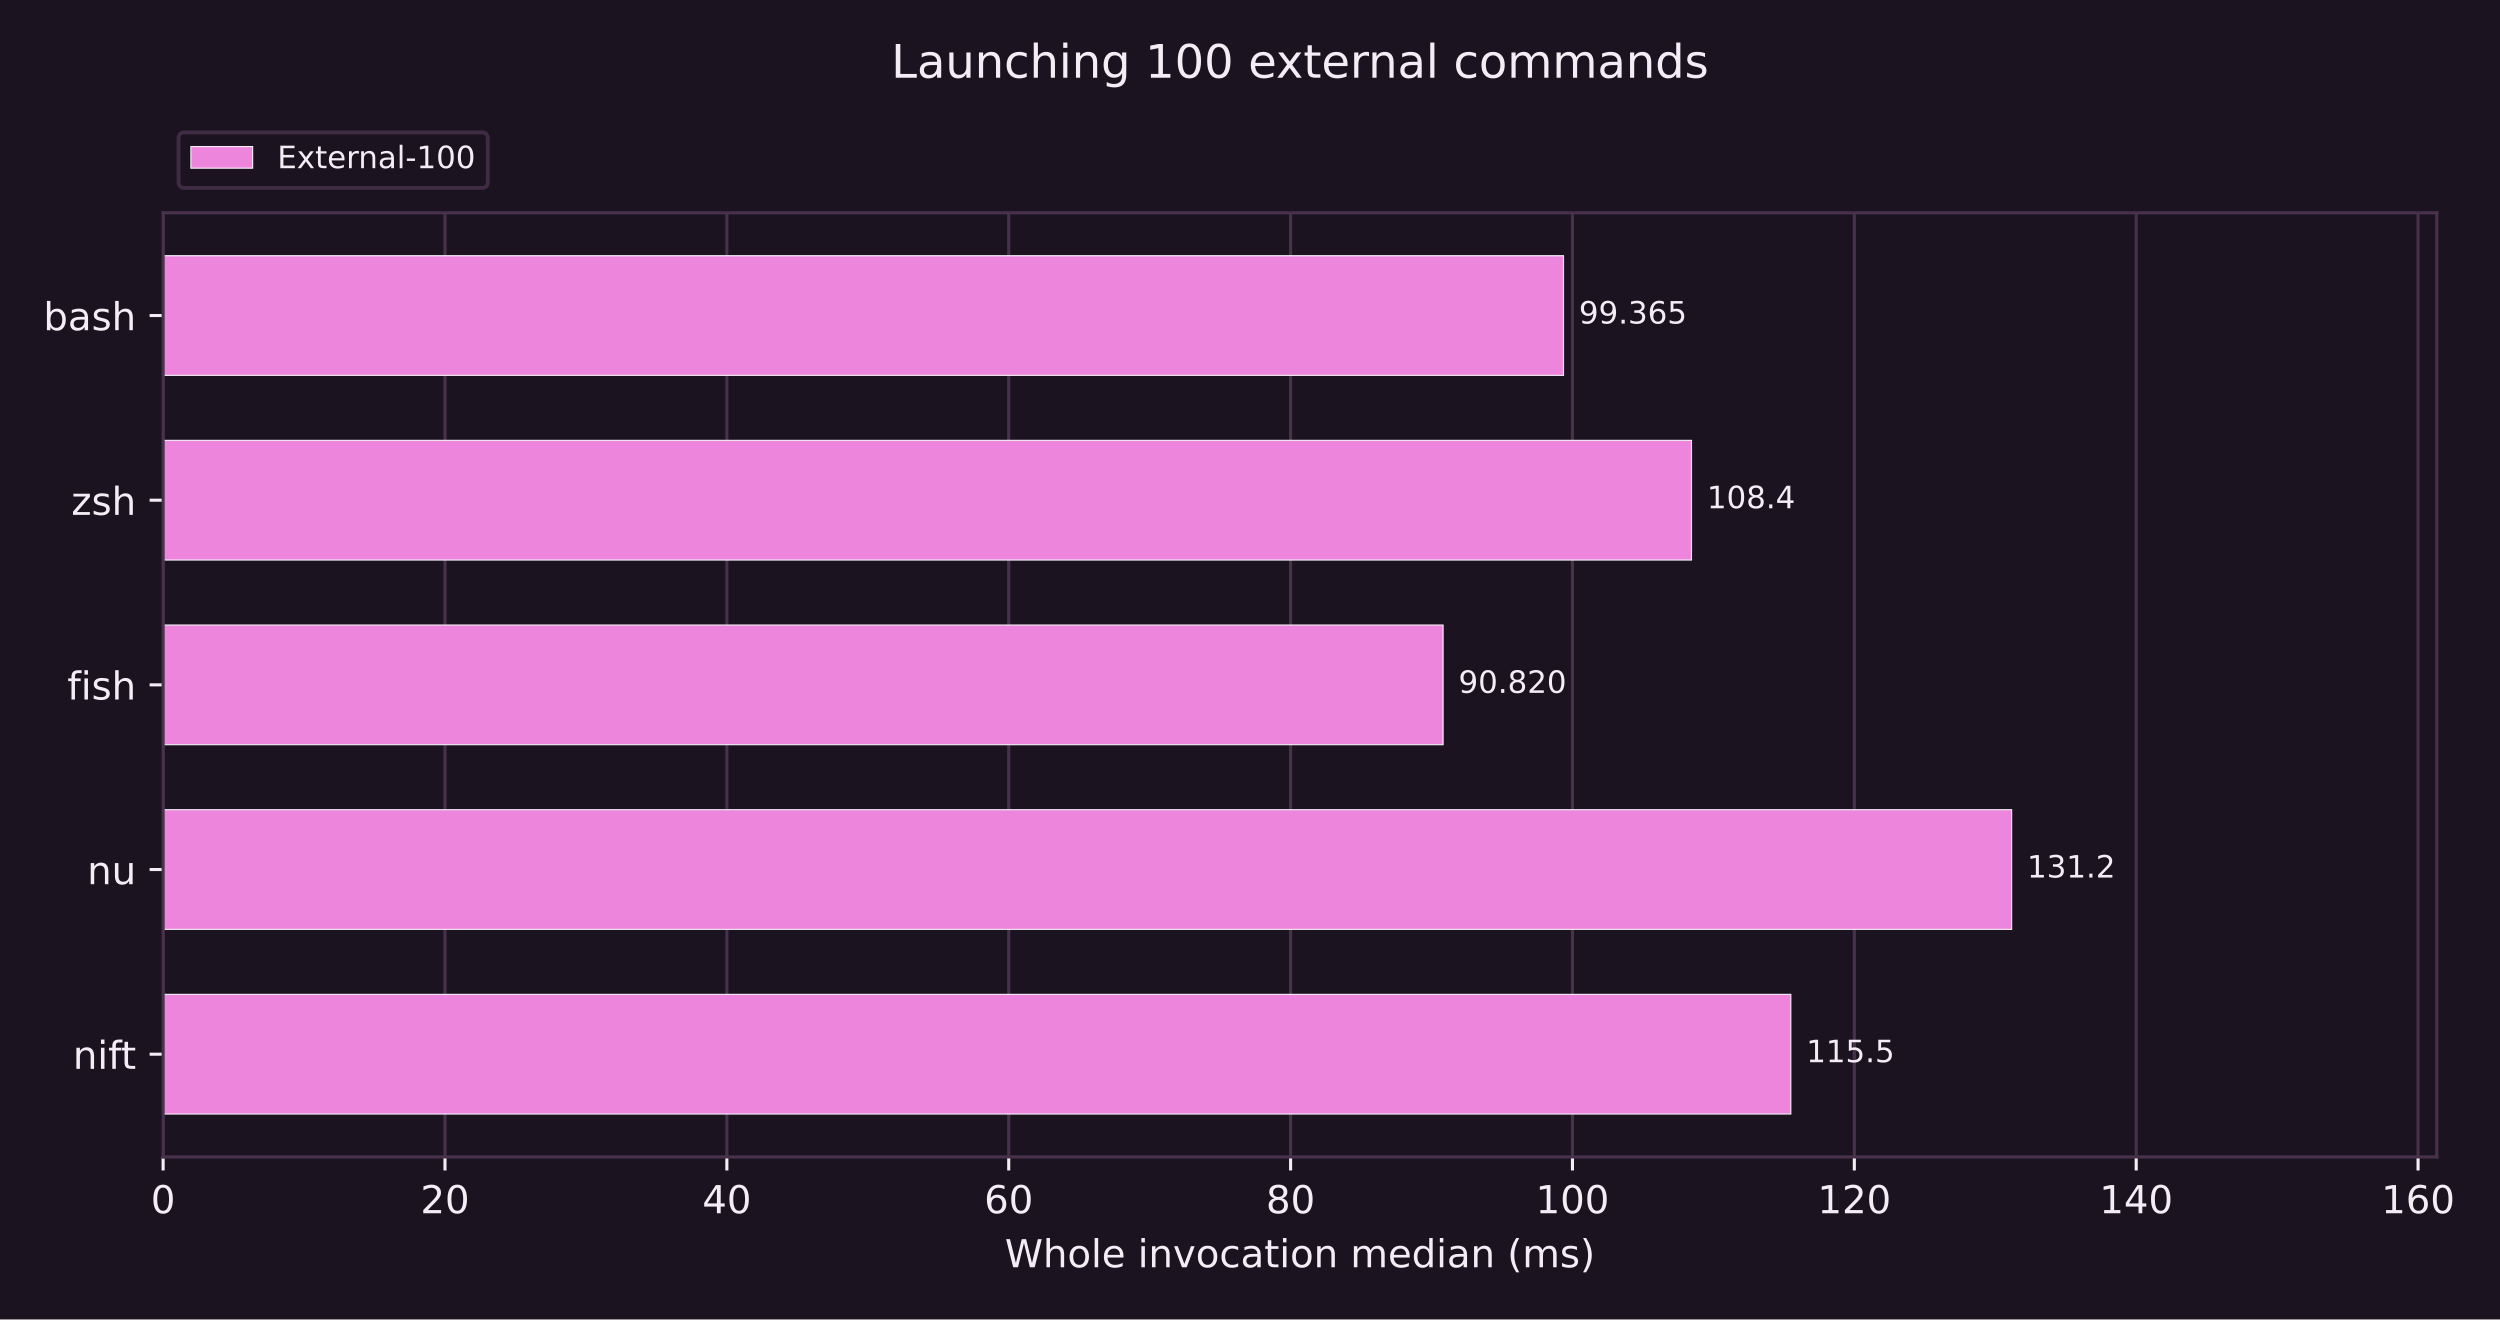
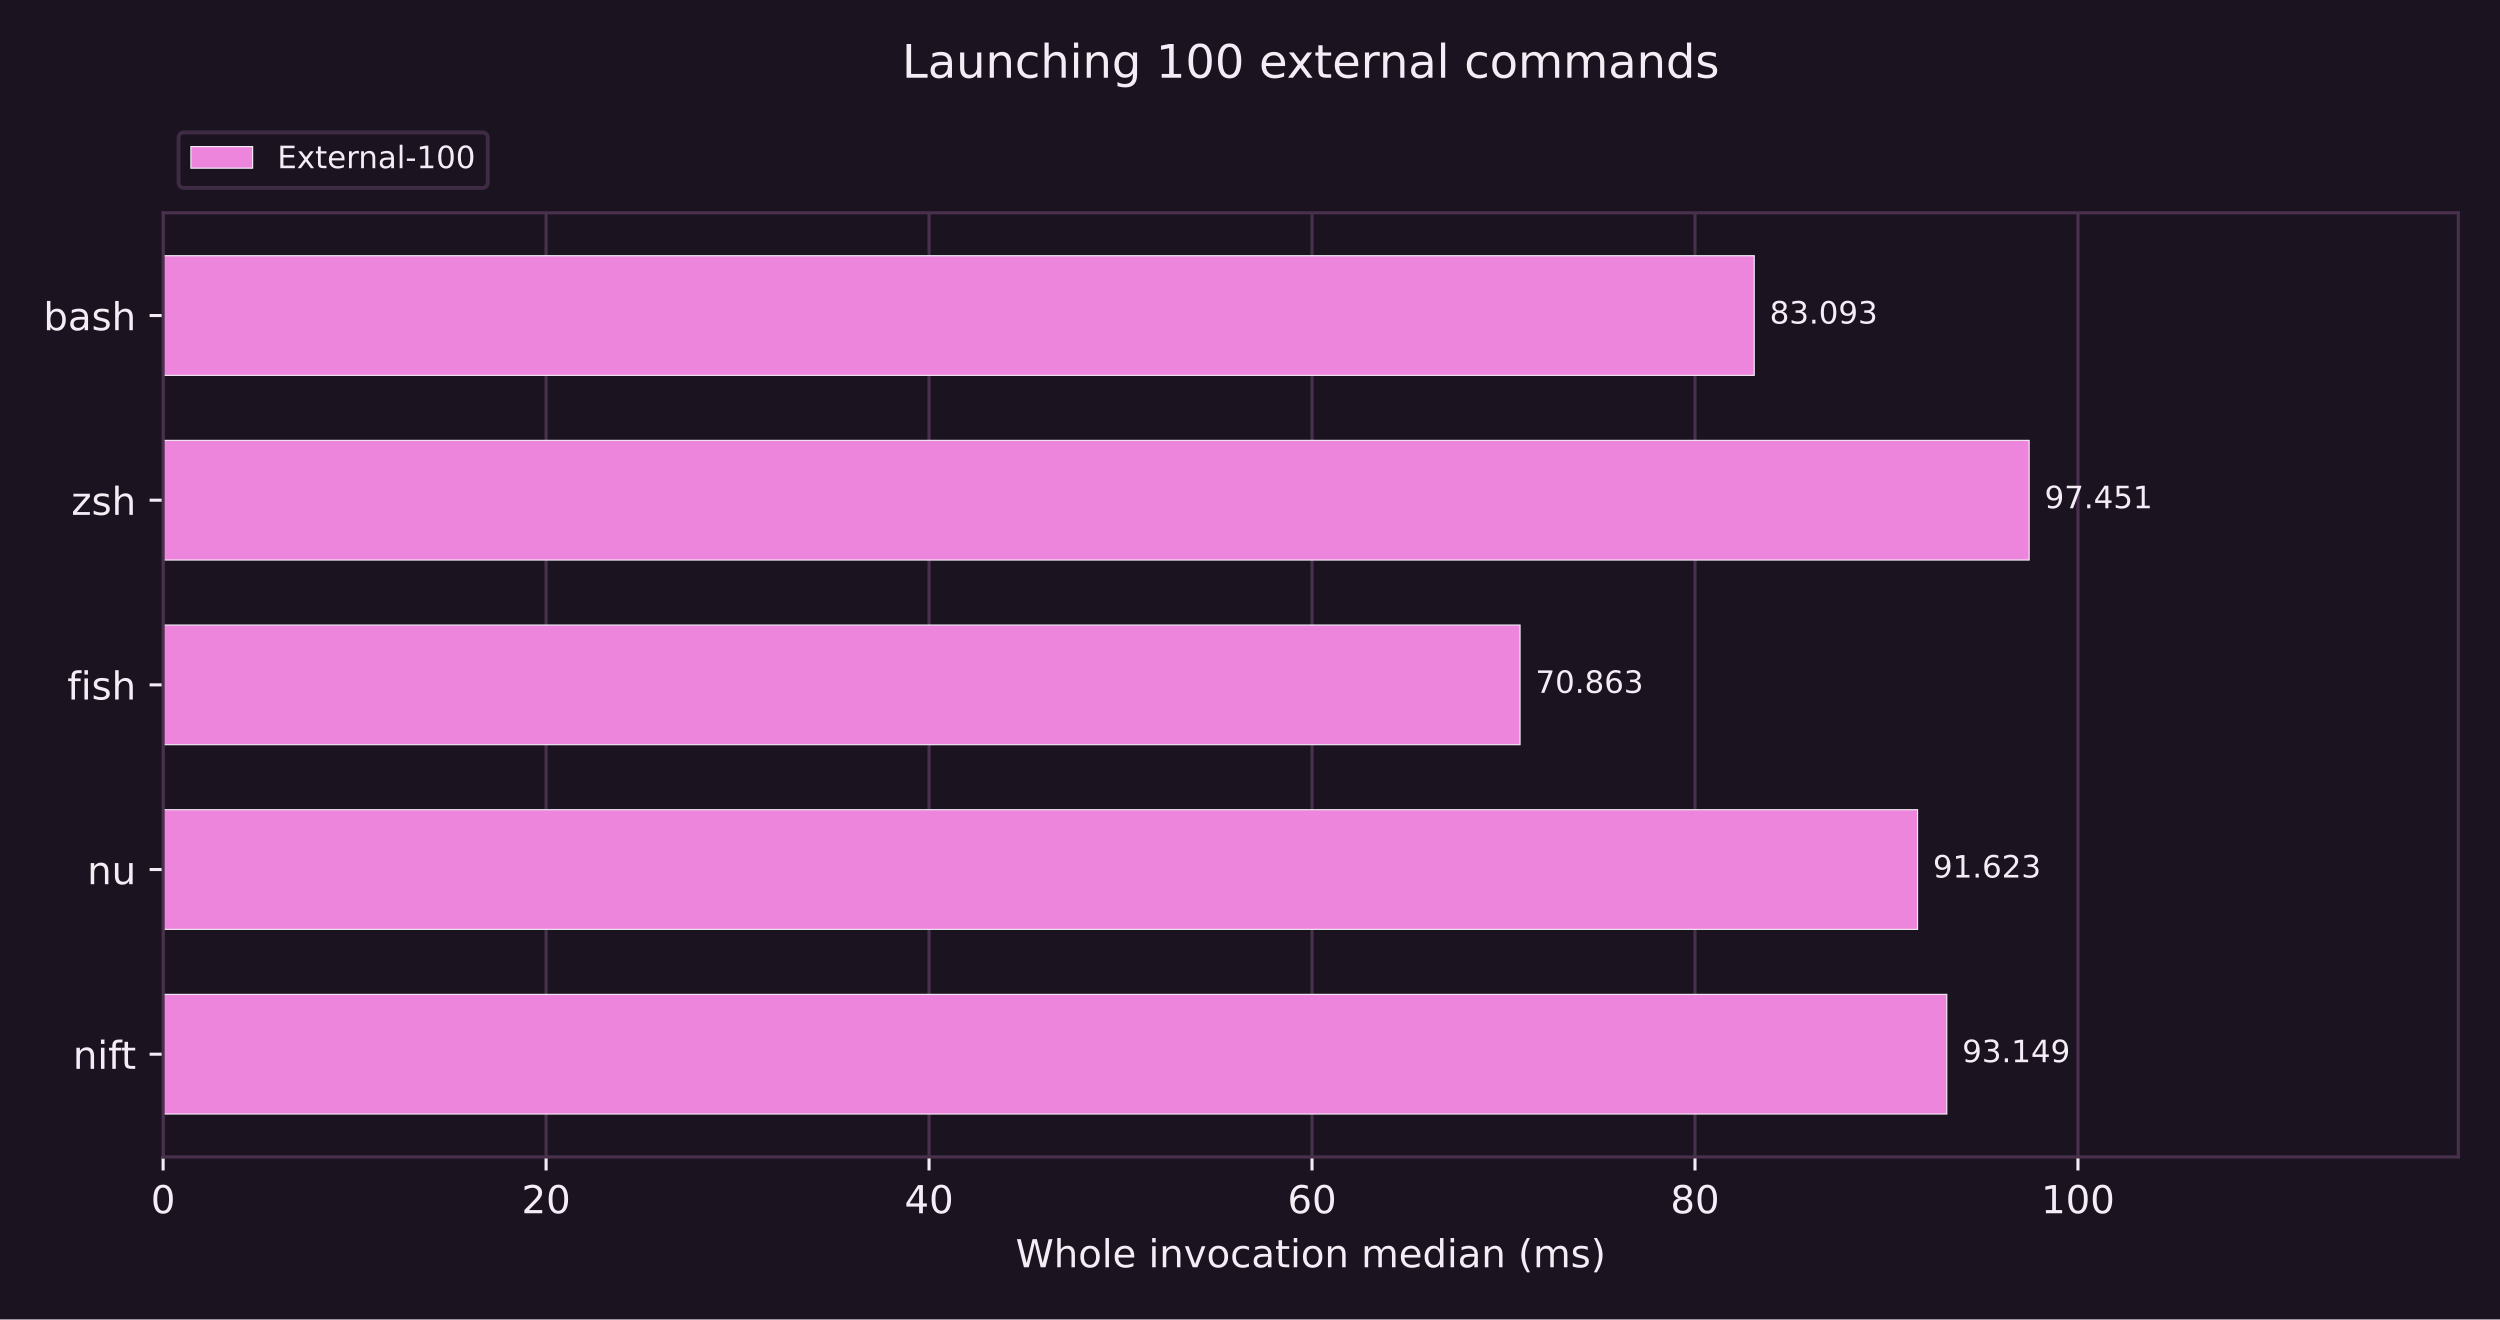
<svg xmlns="http://www.w3.org/2000/svg" xmlns:xlink="http://www.w3.org/1999/xlink" width="648pt" height="342pt" viewBox="0 0 648 342" version="1.1">
  <defs>
    <style type="text/css">*{stroke-linejoin: round; stroke-linecap: butt}</style>
  </defs>
  <g id="figure_1">
    <g id="patch_1">
      <path d="M 0 342  L 648 342  L 648 0  L 0 0  z " style="fill: #1b1420" />
    </g>
    <g id="axes_1">
      <g id="patch_2">
-         <path d="M 42.28 299.878  L 631.617 299.878  L 631.617 55.16  L 42.28 55.16  z " style="fill: #1b1420" />
+         <path d="M 42.28 299.878  L 637.2 299.878  L 637.2 55.16  L 42.28 55.16  z " style="fill: #1b1420" />
      </g>
      <g id="matplotlib.axis_1">
        <g id="xtick_1">
          <g id="line2d_1">
-             <path d="M 42.28 299.878  L 42.28 55.16  " clip-path="url(#p3906c9fce9)" style="fill: none; stroke: #49314d; stroke-width: 0.8; stroke-linecap: square" />
+             <path d="M 42.28 299.878  L 42.28 55.16  " clip-path="url(#p29268494ac)" style="fill: none; stroke: #49314d; stroke-width: 0.8; stroke-linecap: square" />
          </g>
          <g id="line2d_2">
            <defs>
              <path id="m17a246e4b5" d="M 0 0  L 0 3.5  " style="stroke: #f4edf6; stroke-width: 0.8" />
            </defs>
            <g>
              <use xlink:href="#m17a246e4b5" x="42.28" y="299.878" style="fill: #f4edf6; stroke: #f4edf6; stroke-width: 0.8" />
            </g>
          </g>
          <g id="text_1">
            <text style="font-size: 10px; font-family: 'DejaVu Sans'; text-anchor: middle; fill: #f4edf6" x="42.28" y="314.475" transform="rotate(-0 42.28 314.4753)">0</text>
          </g>
        </g>
        <g id="xtick_2">
          <g id="line2d_3">
-             <path d="M 115.34 299.878  L 115.34 55.16  " clip-path="url(#p3906c9fce9)" style="fill: none; stroke: #49314d; stroke-width: 0.8; stroke-linecap: square" />
+             <path d="M 141.546 299.878  L 141.546 55.16  " clip-path="url(#p29268494ac)" style="fill: none; stroke: #49314d; stroke-width: 0.8; stroke-linecap: square" />
          </g>
          <g id="line2d_4">
            <g>
-               <use xlink:href="#m17a246e4b5" x="115.34" y="299.878" style="fill: #f4edf6; stroke: #f4edf6; stroke-width: 0.8" />
+               <use xlink:href="#m17a246e4b5" x="141.546" y="299.878" style="fill: #f4edf6; stroke: #f4edf6; stroke-width: 0.8" />
            </g>
          </g>
          <g id="text_2">
-             <text style="font-size: 10px; font-family: 'DejaVu Sans'; text-anchor: middle; fill: #f4edf6" x="115.34" y="314.475" transform="rotate(-0 115.3403 314.4753)">20</text>
+             <text style="font-size: 10px; font-family: 'DejaVu Sans'; text-anchor: middle; fill: #f4edf6" x="141.546" y="314.475" transform="rotate(-0 141.5457 314.4753)">20</text>
          </g>
        </g>
        <g id="xtick_3">
          <g id="line2d_5">
-             <path d="M 188.401 299.878  L 188.401 55.16  " clip-path="url(#p3906c9fce9)" style="fill: none; stroke: #49314d; stroke-width: 0.8; stroke-linecap: square" />
+             <path d="M 240.811 299.878  L 240.811 55.16  " clip-path="url(#p29268494ac)" style="fill: none; stroke: #49314d; stroke-width: 0.8; stroke-linecap: square" />
          </g>
          <g id="line2d_6">
            <g>
-               <use xlink:href="#m17a246e4b5" x="188.401" y="299.878" style="fill: #f4edf6; stroke: #f4edf6; stroke-width: 0.8" />
+               <use xlink:href="#m17a246e4b5" x="240.811" y="299.878" style="fill: #f4edf6; stroke: #f4edf6; stroke-width: 0.8" />
            </g>
          </g>
          <g id="text_3">
-             <text style="font-size: 10px; font-family: 'DejaVu Sans'; text-anchor: middle; fill: #f4edf6" x="188.401" y="314.475" transform="rotate(-0 188.4005 314.4753)">40</text>
+             <text style="font-size: 10px; font-family: 'DejaVu Sans'; text-anchor: middle; fill: #f4edf6" x="240.811" y="314.475" transform="rotate(-0 240.8114 314.4753)">40</text>
          </g>
        </g>
        <g id="xtick_4">
          <g id="line2d_7">
-             <path d="M 261.461 299.878  L 261.461 55.16  " clip-path="url(#p3906c9fce9)" style="fill: none; stroke: #49314d; stroke-width: 0.8; stroke-linecap: square" />
+             <path d="M 340.077 299.878  L 340.077 55.16  " clip-path="url(#p29268494ac)" style="fill: none; stroke: #49314d; stroke-width: 0.8; stroke-linecap: square" />
          </g>
          <g id="line2d_8">
            <g>
-               <use xlink:href="#m17a246e4b5" x="261.461" y="299.878" style="fill: #f4edf6; stroke: #f4edf6; stroke-width: 0.8" />
+               <use xlink:href="#m17a246e4b5" x="340.077" y="299.878" style="fill: #f4edf6; stroke: #f4edf6; stroke-width: 0.8" />
            </g>
          </g>
          <g id="text_4">
-             <text style="font-size: 10px; font-family: 'DejaVu Sans'; text-anchor: middle; fill: #f4edf6" x="261.461" y="314.475" transform="rotate(-0 261.4608 314.4753)">60</text>
+             <text style="font-size: 10px; font-family: 'DejaVu Sans'; text-anchor: middle; fill: #f4edf6" x="340.077" y="314.475" transform="rotate(-0 340.0771 314.4753)">60</text>
          </g>
        </g>
        <g id="xtick_5">
          <g id="line2d_9">
-             <path d="M 334.521 299.878  L 334.521 55.16  " clip-path="url(#p3906c9fce9)" style="fill: none; stroke: #49314d; stroke-width: 0.8; stroke-linecap: square" />
+             <path d="M 439.343 299.878  L 439.343 55.16  " clip-path="url(#p29268494ac)" style="fill: none; stroke: #49314d; stroke-width: 0.8; stroke-linecap: square" />
          </g>
          <g id="line2d_10">
            <g>
-               <use xlink:href="#m17a246e4b5" x="334.521" y="299.878" style="fill: #f4edf6; stroke: #f4edf6; stroke-width: 0.8" />
+               <use xlink:href="#m17a246e4b5" x="439.343" y="299.878" style="fill: #f4edf6; stroke: #f4edf6; stroke-width: 0.8" />
            </g>
          </g>
          <g id="text_5">
-             <text style="font-size: 10px; font-family: 'DejaVu Sans'; text-anchor: middle; fill: #f4edf6" x="334.521" y="314.475" transform="rotate(-0 334.5211 314.4753)">80</text>
+             <text style="font-size: 10px; font-family: 'DejaVu Sans'; text-anchor: middle; fill: #f4edf6" x="439.343" y="314.475" transform="rotate(-0 439.3428 314.4753)">80</text>
          </g>
        </g>
        <g id="xtick_6">
          <g id="line2d_11">
-             <path d="M 407.581 299.878  L 407.581 55.16  " clip-path="url(#p3906c9fce9)" style="fill: none; stroke: #49314d; stroke-width: 0.8; stroke-linecap: square" />
+             <path d="M 538.608 299.878  L 538.608 55.16  " clip-path="url(#p29268494ac)" style="fill: none; stroke: #49314d; stroke-width: 0.8; stroke-linecap: square" />
          </g>
          <g id="line2d_12">
            <g>
-               <use xlink:href="#m17a246e4b5" x="407.581" y="299.878" style="fill: #f4edf6; stroke: #f4edf6; stroke-width: 0.8" />
+               <use xlink:href="#m17a246e4b5" x="538.608" y="299.878" style="fill: #f4edf6; stroke: #f4edf6; stroke-width: 0.8" />
            </g>
          </g>
          <g id="text_6">
-             <text style="font-size: 10px; font-family: 'DejaVu Sans'; text-anchor: middle; fill: #f4edf6" x="407.581" y="314.475" transform="rotate(-0 407.5813 314.4753)">100</text>
-           </g>
-         </g>
-         <g id="xtick_7">
-           <g id="line2d_13">
-             <path d="M 480.642 299.878  L 480.642 55.16  " clip-path="url(#p3906c9fce9)" style="fill: none; stroke: #49314d; stroke-width: 0.8; stroke-linecap: square" />
-           </g>
-           <g id="line2d_14">
-             <g>
-               <use xlink:href="#m17a246e4b5" x="480.642" y="299.878" style="fill: #f4edf6; stroke: #f4edf6; stroke-width: 0.8" />
-             </g>
-           </g>
-           <g id="text_7">
-             <text style="font-size: 10px; font-family: 'DejaVu Sans'; text-anchor: middle; fill: #f4edf6" x="480.642" y="314.475" transform="rotate(-0 480.6416 314.4753)">120</text>
-           </g>
-         </g>
-         <g id="xtick_8">
-           <g id="line2d_15">
-             <path d="M 553.702 299.878  L 553.702 55.16  " clip-path="url(#p3906c9fce9)" style="fill: none; stroke: #49314d; stroke-width: 0.8; stroke-linecap: square" />
-           </g>
-           <g id="line2d_16">
-             <g>
-               <use xlink:href="#m17a246e4b5" x="553.702" y="299.878" style="fill: #f4edf6; stroke: #f4edf6; stroke-width: 0.8" />
-             </g>
-           </g>
-           <g id="text_8">
-             <text style="font-size: 10px; font-family: 'DejaVu Sans'; text-anchor: middle; fill: #f4edf6" x="553.702" y="314.475" transform="rotate(-0 553.7018 314.4753)">140</text>
-           </g>
-         </g>
-         <g id="xtick_9">
-           <g id="line2d_17">
-             <path d="M 626.762 299.878  L 626.762 55.16  " clip-path="url(#p3906c9fce9)" style="fill: none; stroke: #49314d; stroke-width: 0.8; stroke-linecap: square" />
-           </g>
-           <g id="line2d_18">
-             <g>
-               <use xlink:href="#m17a246e4b5" x="626.762" y="299.878" style="fill: #f4edf6; stroke: #f4edf6; stroke-width: 0.8" />
-             </g>
-           </g>
-           <g id="text_9">
-             <text style="font-size: 10px; font-family: 'DejaVu Sans'; text-anchor: middle; fill: #f4edf6" x="626.762" y="314.475" transform="rotate(-0 626.7621 314.4753)">160</text>
-           </g>
-         </g>
-         <g id="text_10">
-           <text style="font-size: 10px; font-family: 'DejaVu Sans'; text-anchor: middle; fill: #f4edf6" x="336.949" y="328.476" transform="rotate(-0 336.9487 328.4761)">Whole invocation median (ms)</text>
+             <text style="font-size: 10px; font-family: 'DejaVu Sans'; text-anchor: middle; fill: #f4edf6" x="538.608" y="314.475" transform="rotate(-0 538.6085 314.4753)">100</text>
+           </g>
+         </g>
+         <g id="text_7">
+           <text style="font-size: 10px; font-family: 'DejaVu Sans'; text-anchor: middle; fill: #f4edf6" x="339.74" y="328.476" transform="rotate(-0 339.74 328.4761)">Whole invocation median (ms)</text>
        </g>
      </g>
      <g id="matplotlib.axis_2">
        <g id="ytick_1">
-           <g id="line2d_19">
+           <g id="line2d_13">
            <defs>
              <path id="m6226300c67" d="M 0 0  L -3.5 0  " style="stroke: #f4edf6; stroke-width: 0.8" />
            </defs>
            <g>
              <use xlink:href="#m6226300c67" x="42.28" y="81.791" style="fill: #f4edf6; stroke: #f4edf6; stroke-width: 0.8" />
            </g>
          </g>
+           <g id="text_8">
+             <text style="font-size: 10px; font-family: 'DejaVu Sans'; text-anchor: end; fill: #f4edf6" x="35.28" y="85.591" transform="rotate(-0 35.28 85.5906)">bash</text>
+           </g>
+         </g>
+         <g id="ytick_2">
+           <g id="line2d_14">
+             <g>
+               <use xlink:href="#m6226300c67" x="42.28" y="129.655" style="fill: #f4edf6; stroke: #f4edf6; stroke-width: 0.8" />
+             </g>
+           </g>
+           <g id="text_9">
+             <text style="font-size: 10px; font-family: 'DejaVu Sans'; text-anchor: end; fill: #f4edf6" x="35.28" y="133.454" transform="rotate(-0 35.28 133.4543)">zsh</text>
+           </g>
+         </g>
+         <g id="ytick_3">
+           <g id="line2d_15">
+             <g>
+               <use xlink:href="#m6226300c67" x="42.28" y="177.519" style="fill: #f4edf6; stroke: #f4edf6; stroke-width: 0.8" />
+             </g>
+           </g>
+           <g id="text_10">
+             <text style="font-size: 10px; font-family: 'DejaVu Sans'; text-anchor: end; fill: #f4edf6" x="35.28" y="181.318" transform="rotate(-0 35.28 181.318)">fish</text>
+           </g>
+         </g>
+         <g id="ytick_4">
+           <g id="line2d_16">
+             <g>
+               <use xlink:href="#m6226300c67" x="42.28" y="225.383" style="fill: #f4edf6; stroke: #f4edf6; stroke-width: 0.8" />
+             </g>
+           </g>
          <g id="text_11">
-             <text style="font-size: 10px; font-family: 'DejaVu Sans'; text-anchor: end; fill: #f4edf6" x="35.28" y="85.591" transform="rotate(-0 35.28 85.5906)">bash</text>
-           </g>
-         </g>
-         <g id="ytick_2">
-           <g id="line2d_20">
-             <g>
-               <use xlink:href="#m6226300c67" x="42.28" y="129.655" style="fill: #f4edf6; stroke: #f4edf6; stroke-width: 0.8" />
+             <text style="font-size: 10px; font-family: 'DejaVu Sans'; text-anchor: end; fill: #f4edf6" x="35.28" y="229.181" transform="rotate(-0 35.28 229.1814)">nu</text>
+           </g>
+         </g>
+         <g id="ytick_5">
+           <g id="line2d_17">
+             <g>
+               <use xlink:href="#m6226300c67" x="42.28" y="273.246" style="fill: #f4edf6; stroke: #f4edf6; stroke-width: 0.8" />
            </g>
          </g>
          <g id="text_12">
-             <text style="font-size: 10px; font-family: 'DejaVu Sans'; text-anchor: end; fill: #f4edf6" x="35.28" y="133.454" transform="rotate(-0 35.28 133.4543)">zsh</text>
-           </g>
-         </g>
-         <g id="ytick_3">
-           <g id="line2d_21">
-             <g>
-               <use xlink:href="#m6226300c67" x="42.28" y="177.519" style="fill: #f4edf6; stroke: #f4edf6; stroke-width: 0.8" />
-             </g>
-           </g>
-           <g id="text_13">
-             <text style="font-size: 10px; font-family: 'DejaVu Sans'; text-anchor: end; fill: #f4edf6" x="35.28" y="181.318" transform="rotate(-0 35.28 181.318)">fish</text>
-           </g>
-         </g>
-         <g id="ytick_4">
-           <g id="line2d_22">
-             <g>
-               <use xlink:href="#m6226300c67" x="42.28" y="225.383" style="fill: #f4edf6; stroke: #f4edf6; stroke-width: 0.8" />
-             </g>
-           </g>
-           <g id="text_14">
-             <text style="font-size: 10px; font-family: 'DejaVu Sans'; text-anchor: end; fill: #f4edf6" x="35.28" y="229.181" transform="rotate(-0 35.28 229.1814)">nu</text>
-           </g>
-         </g>
-         <g id="ytick_5">
-           <g id="line2d_23">
-             <g>
-               <use xlink:href="#m6226300c67" x="42.28" y="273.246" style="fill: #f4edf6; stroke: #f4edf6; stroke-width: 0.8" />
-             </g>
-           </g>
-           <g id="text_15">
            <text style="font-size: 10px; font-family: 'DejaVu Sans'; text-anchor: end; fill: #f4edf6" x="35.28" y="277.045" transform="rotate(-0 35.28 277.0455)">nift</text>
          </g>
        </g>
      </g>
      <g id="patch_3">
-         <path d="M 42.28 66.284  L 405.261 66.284  L 405.261 97.299  L 42.28 97.299  z " clip-path="url(#p3906c9fce9)" style="fill: #ed85dc; stroke: #f4edf6; stroke-width: 0.3; stroke-linejoin: miter" />
+         <path d="M 42.28 66.284  L 454.696 66.284  L 454.696 97.299  L 42.28 97.299  z " clip-path="url(#p29268494ac)" style="fill: #ed85dc; stroke: #f4edf6; stroke-width: 0.3; stroke-linejoin: miter" />
      </g>
      <g id="patch_4">
-         <path d="M 42.28 114.147  L 438.433 114.147  L 438.433 145.163  L 42.28 145.163  z " clip-path="url(#p3906c9fce9)" style="fill: #ed85dc; stroke: #f4edf6; stroke-width: 0.3; stroke-linejoin: miter" />
+         <path d="M 42.28 114.147  L 525.955 114.147  L 525.955 145.163  L 42.28 145.163  z " clip-path="url(#p29268494ac)" style="fill: #ed85dc; stroke: #f4edf6; stroke-width: 0.3; stroke-linejoin: miter" />
      </g>
      <g id="patch_5">
-         <path d="M 42.28 162.011  L 374.047 162.011  L 374.047 193.027  L 42.28 193.027  z " clip-path="url(#p3906c9fce9)" style="fill: #ed85dc; stroke: #f4edf6; stroke-width: 0.3; stroke-linejoin: miter" />
+         <path d="M 42.28 162.011  L 393.994 162.011  L 393.994 193.027  L 42.28 193.027  z " clip-path="url(#p29268494ac)" style="fill: #ed85dc; stroke: #f4edf6; stroke-width: 0.3; stroke-linejoin: miter" />
      </g>
      <g id="patch_6">
-         <path d="M 42.28 209.875  L 521.416 209.875  L 521.416 240.89  L 42.28 240.89  z " clip-path="url(#p3906c9fce9)" style="fill: #ed85dc; stroke: #f4edf6; stroke-width: 0.3; stroke-linejoin: miter" />
+         <path d="M 42.28 209.875  L 497.033 209.875  L 497.033 240.89  L 42.28 240.89  z " clip-path="url(#p29268494ac)" style="fill: #ed85dc; stroke: #f4edf6; stroke-width: 0.3; stroke-linejoin: miter" />
      </g>
      <g id="patch_7">
-         <path d="M 42.28 257.738  L 464.178 257.738  L 464.178 288.754  L 42.28 288.754  z " clip-path="url(#p3906c9fce9)" style="fill: #ed85dc; stroke: #f4edf6; stroke-width: 0.3; stroke-linejoin: miter" />
+         <path d="M 42.28 257.738  L 504.605 257.738  L 504.605 288.754  L 42.28 288.754  z " clip-path="url(#p29268494ac)" style="fill: #ed85dc; stroke: #f4edf6; stroke-width: 0.3; stroke-linejoin: miter" />
      </g>
      <g id="patch_8">
        <path d="M 42.28 299.878  L 42.28 55.16  " style="fill: none; stroke: #49314d; stroke-width: 0.8; stroke-linejoin: miter; stroke-linecap: square" />
      </g>
      <g id="patch_9">
-         <path d="M 631.617 299.878  L 631.617 55.16  " style="fill: none; stroke: #49314d; stroke-width: 0.8; stroke-linejoin: miter; stroke-linecap: square" />
+         <path d="M 637.2 299.878  L 637.2 55.16  " style="fill: none; stroke: #49314d; stroke-width: 0.8; stroke-linejoin: miter; stroke-linecap: square" />
      </g>
      <g id="patch_10">
-         <path d="M 42.28 299.878  L 631.617 299.878  " style="fill: none; stroke: #49314d; stroke-width: 0.8; stroke-linejoin: miter; stroke-linecap: square" />
+         <path d="M 42.28 299.878  L 637.2 299.878  " style="fill: none; stroke: #49314d; stroke-width: 0.8; stroke-linejoin: miter; stroke-linecap: square" />
      </g>
      <g id="patch_11">
-         <path d="M 42.28 55.16  L 631.617 55.16  " style="fill: none; stroke: #49314d; stroke-width: 0.8; stroke-linejoin: miter; stroke-linecap: square" />
+         <path d="M 42.28 55.16  L 637.2 55.16  " style="fill: none; stroke: #49314d; stroke-width: 0.8; stroke-linejoin: miter; stroke-linecap: square" />
+       </g>
+       <g id="text_13">
+         <text style="font-size: 8px; font-family: 'DejaVu Sans'; text-anchor: start; fill: #f4edf6" x="458.696" y="83.87" transform="rotate(-0 458.6964 83.8695)">83.093</text>
+       </g>
+       <g id="text_14">
+         <text style="font-size: 8px; font-family: 'DejaVu Sans'; text-anchor: start; fill: #f4edf6" x="529.955" y="131.733" transform="rotate(-0 529.9548 131.7332)">97.451</text>
+       </g>
+       <g id="text_15">
+         <text style="font-size: 8px; font-family: 'DejaVu Sans'; text-anchor: start; fill: #f4edf6" x="397.994" y="179.597" transform="rotate(-0 397.9938 179.597)">70.863</text>
      </g>
      <g id="text_16">
-         <text style="font-size: 8px; font-family: 'DejaVu Sans'; text-anchor: start; fill: #f4edf6" x="409.261" y="83.87" transform="rotate(-0 409.2614 83.8695)">99.365</text>
+         <text style="font-size: 8px; font-family: 'DejaVu Sans'; text-anchor: start; fill: #f4edf6" x="501.033" y="227.461" transform="rotate(-0 501.0327 227.4607)">91.623</text>
      </g>
      <g id="text_17">
-         <text style="font-size: 8px; font-family: 'DejaVu Sans'; text-anchor: start; fill: #f4edf6" x="442.433" y="131.733" transform="rotate(-0 442.4329 131.7332)">108.4</text>
+         <text style="font-size: 8px; font-family: 'DejaVu Sans'; text-anchor: start; fill: #f4edf6" x="508.605" y="275.324" transform="rotate(-0 508.6049 275.3244)">93.149</text>
      </g>
      <g id="text_18">
-         <text style="font-size: 8px; font-family: 'DejaVu Sans'; text-anchor: start; fill: #f4edf6" x="378.047" y="179.597" transform="rotate(-0 378.0475 179.597)">90.820</text>
-       </g>
-       <g id="text_19">
-         <text style="font-size: 8px; font-family: 'DejaVu Sans'; text-anchor: start; fill: #f4edf6" x="525.416" y="227.461" transform="rotate(-0 525.4161 227.4607)">131.2</text>
-       </g>
-       <g id="text_20">
-         <text style="font-size: 8px; font-family: 'DejaVu Sans'; text-anchor: start; fill: #f4edf6" x="468.178" y="275.324" transform="rotate(-0 468.1782 275.3244)">115.5</text>
-       </g>
-       <g id="text_21">
-         <text style="font-size: 12px; font-family: 'DejaVu Sans'; text-anchor: middle; fill: #f4edf6" x="336.949" y="20.16" transform="rotate(-0 336.9487 20.16)">Launching 100 external commands</text>
+         <text style="font-size: 12px; font-family: 'DejaVu Sans'; text-anchor: middle; fill: #f4edf6" x="339.74" y="20.16" transform="rotate(-0 339.74 20.16)">Launching 100 external commands</text>
      </g>
      <g id="legend_1">
        <g id="patch_12">
          <path d="M 47.88 48.713  L 124.829 48.713  Q 126.429 48.713 126.429 47.113  L 126.429 35.912  Q 126.429 34.312 124.829 34.312  L 47.88 34.312  Q 46.28 34.312 46.28 35.912  L 46.28 47.113  Q 46.28 48.713 47.88 48.713  z " style="fill: #1b1420; opacity: 0.8; stroke: #49314d; stroke-linejoin: miter" />
        </g>
        <g id="patch_13">
          <path d="M 49.48 43.591  L 65.48 43.591  L 65.48 37.991  L 49.48 37.991  z " style="fill: #ed85dc; stroke: #f4edf6; stroke-width: 0.3; stroke-linejoin: miter" />
        </g>
-         <g id="text_22">
+         <g id="text_19">
          <text style="font-size: 8px; font-family: 'DejaVu Sans'; text-anchor: start; fill: #f4edf6" x="71.88" y="43.591" transform="rotate(-0 71.88 43.59095)">External-100</text>
        </g>
      </g>
    </g>
  </g>
  <defs>
-     <clipPath id="p3906c9fce9">
-       <rect x="42.28" y="55.16" width="589.337" height="244.718" />
+     <clipPath id="p29268494ac">
+       <rect x="42.28" y="55.16" width="594.92" height="244.718" />
    </clipPath>
  </defs>
</svg>
